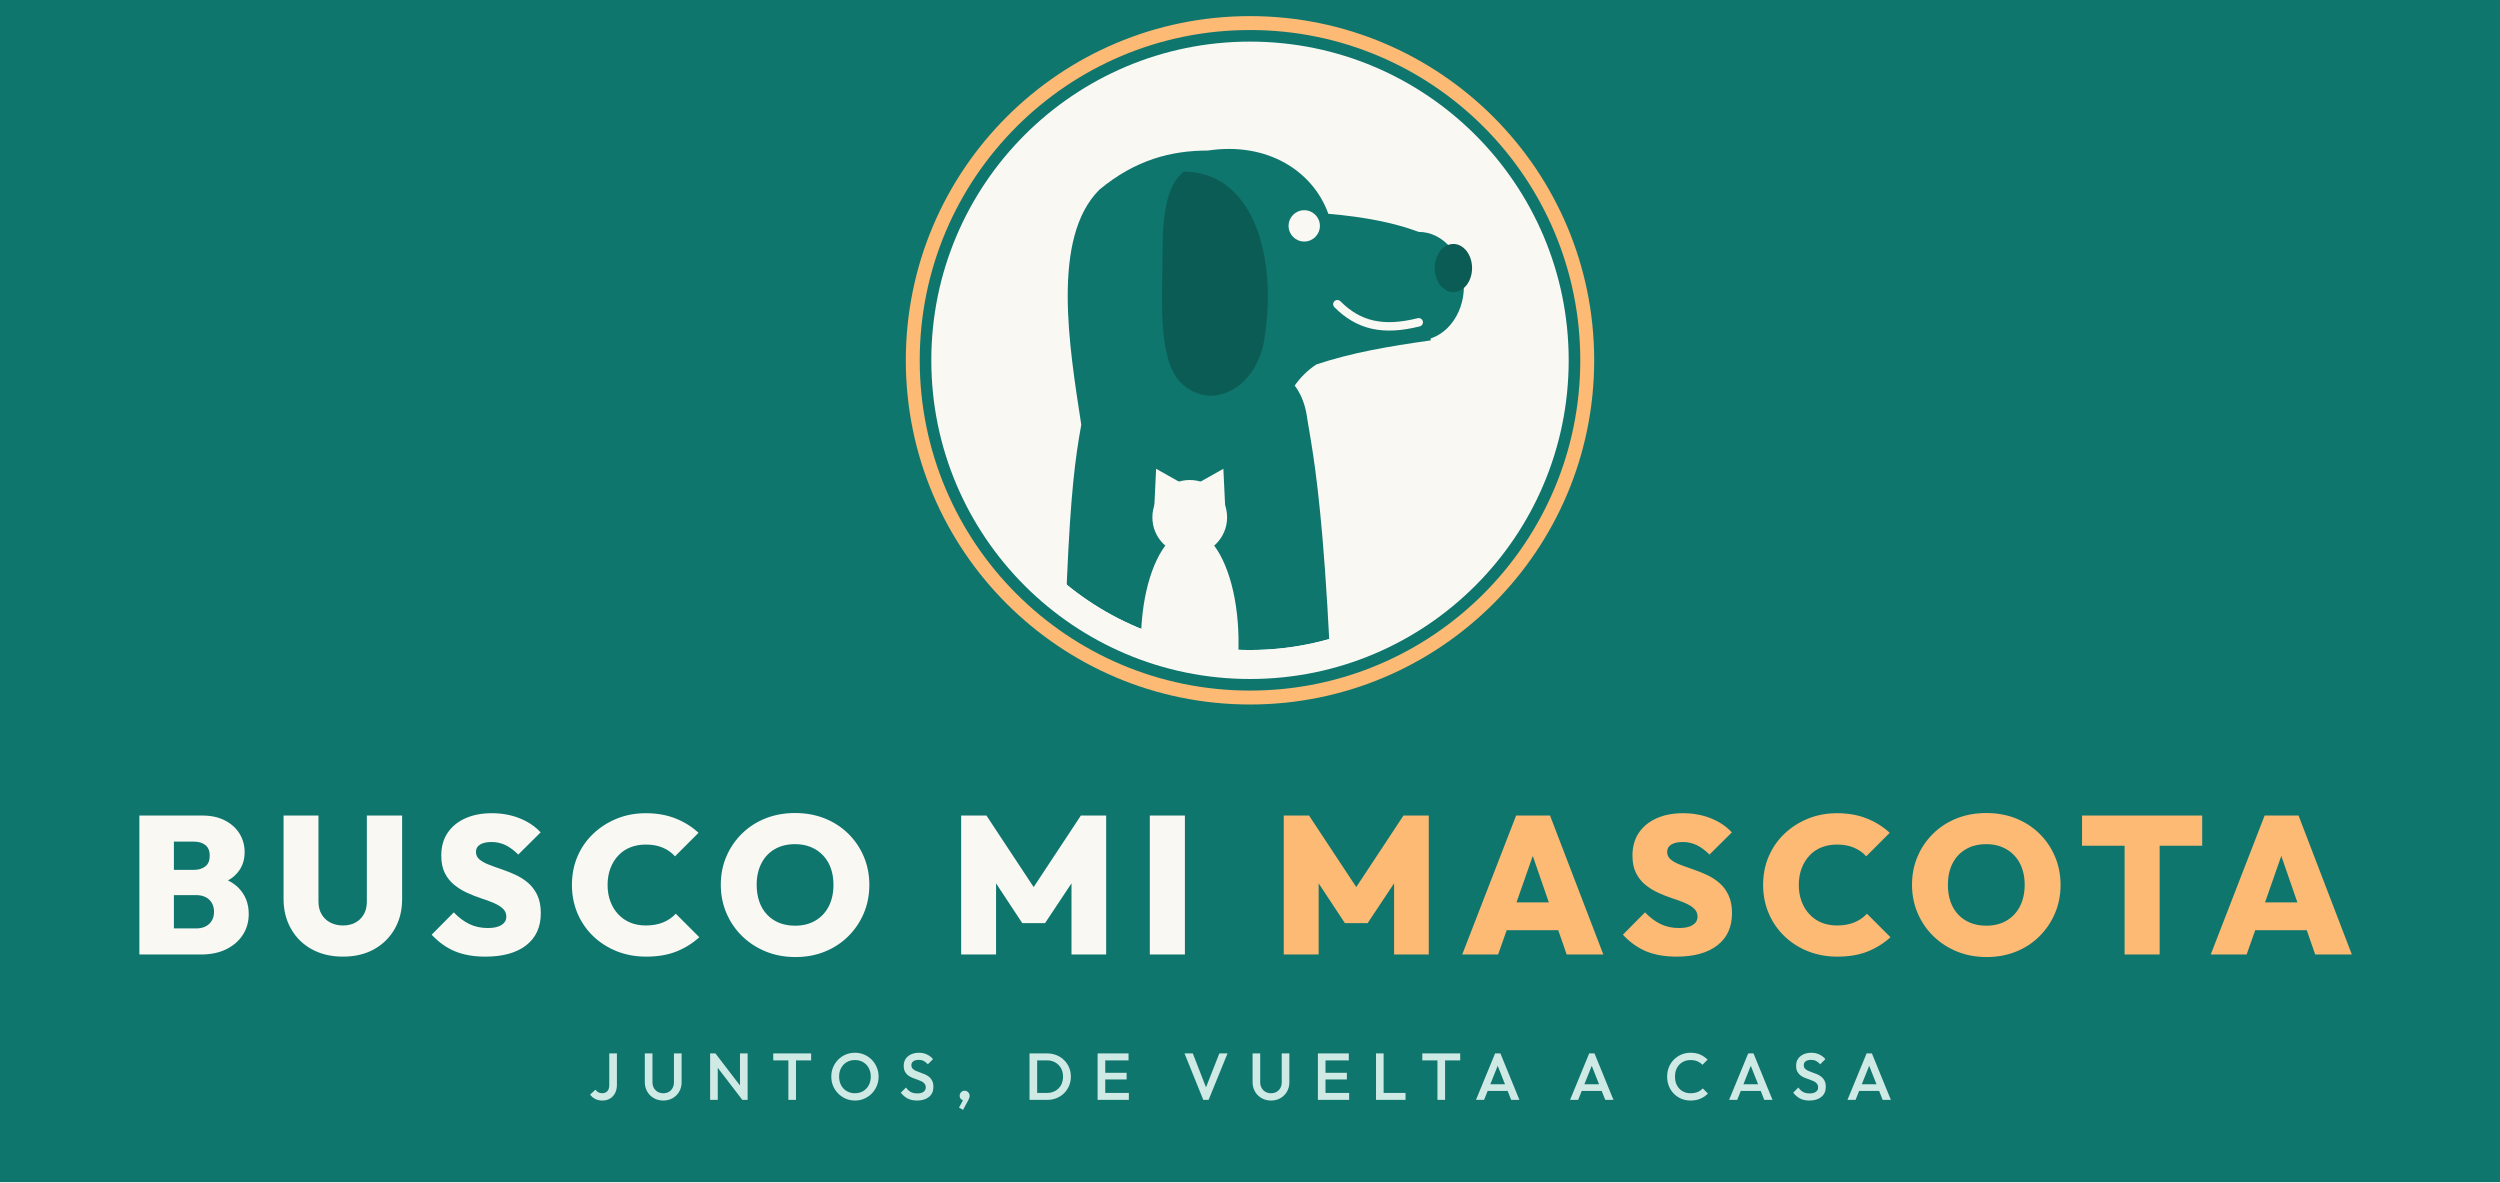
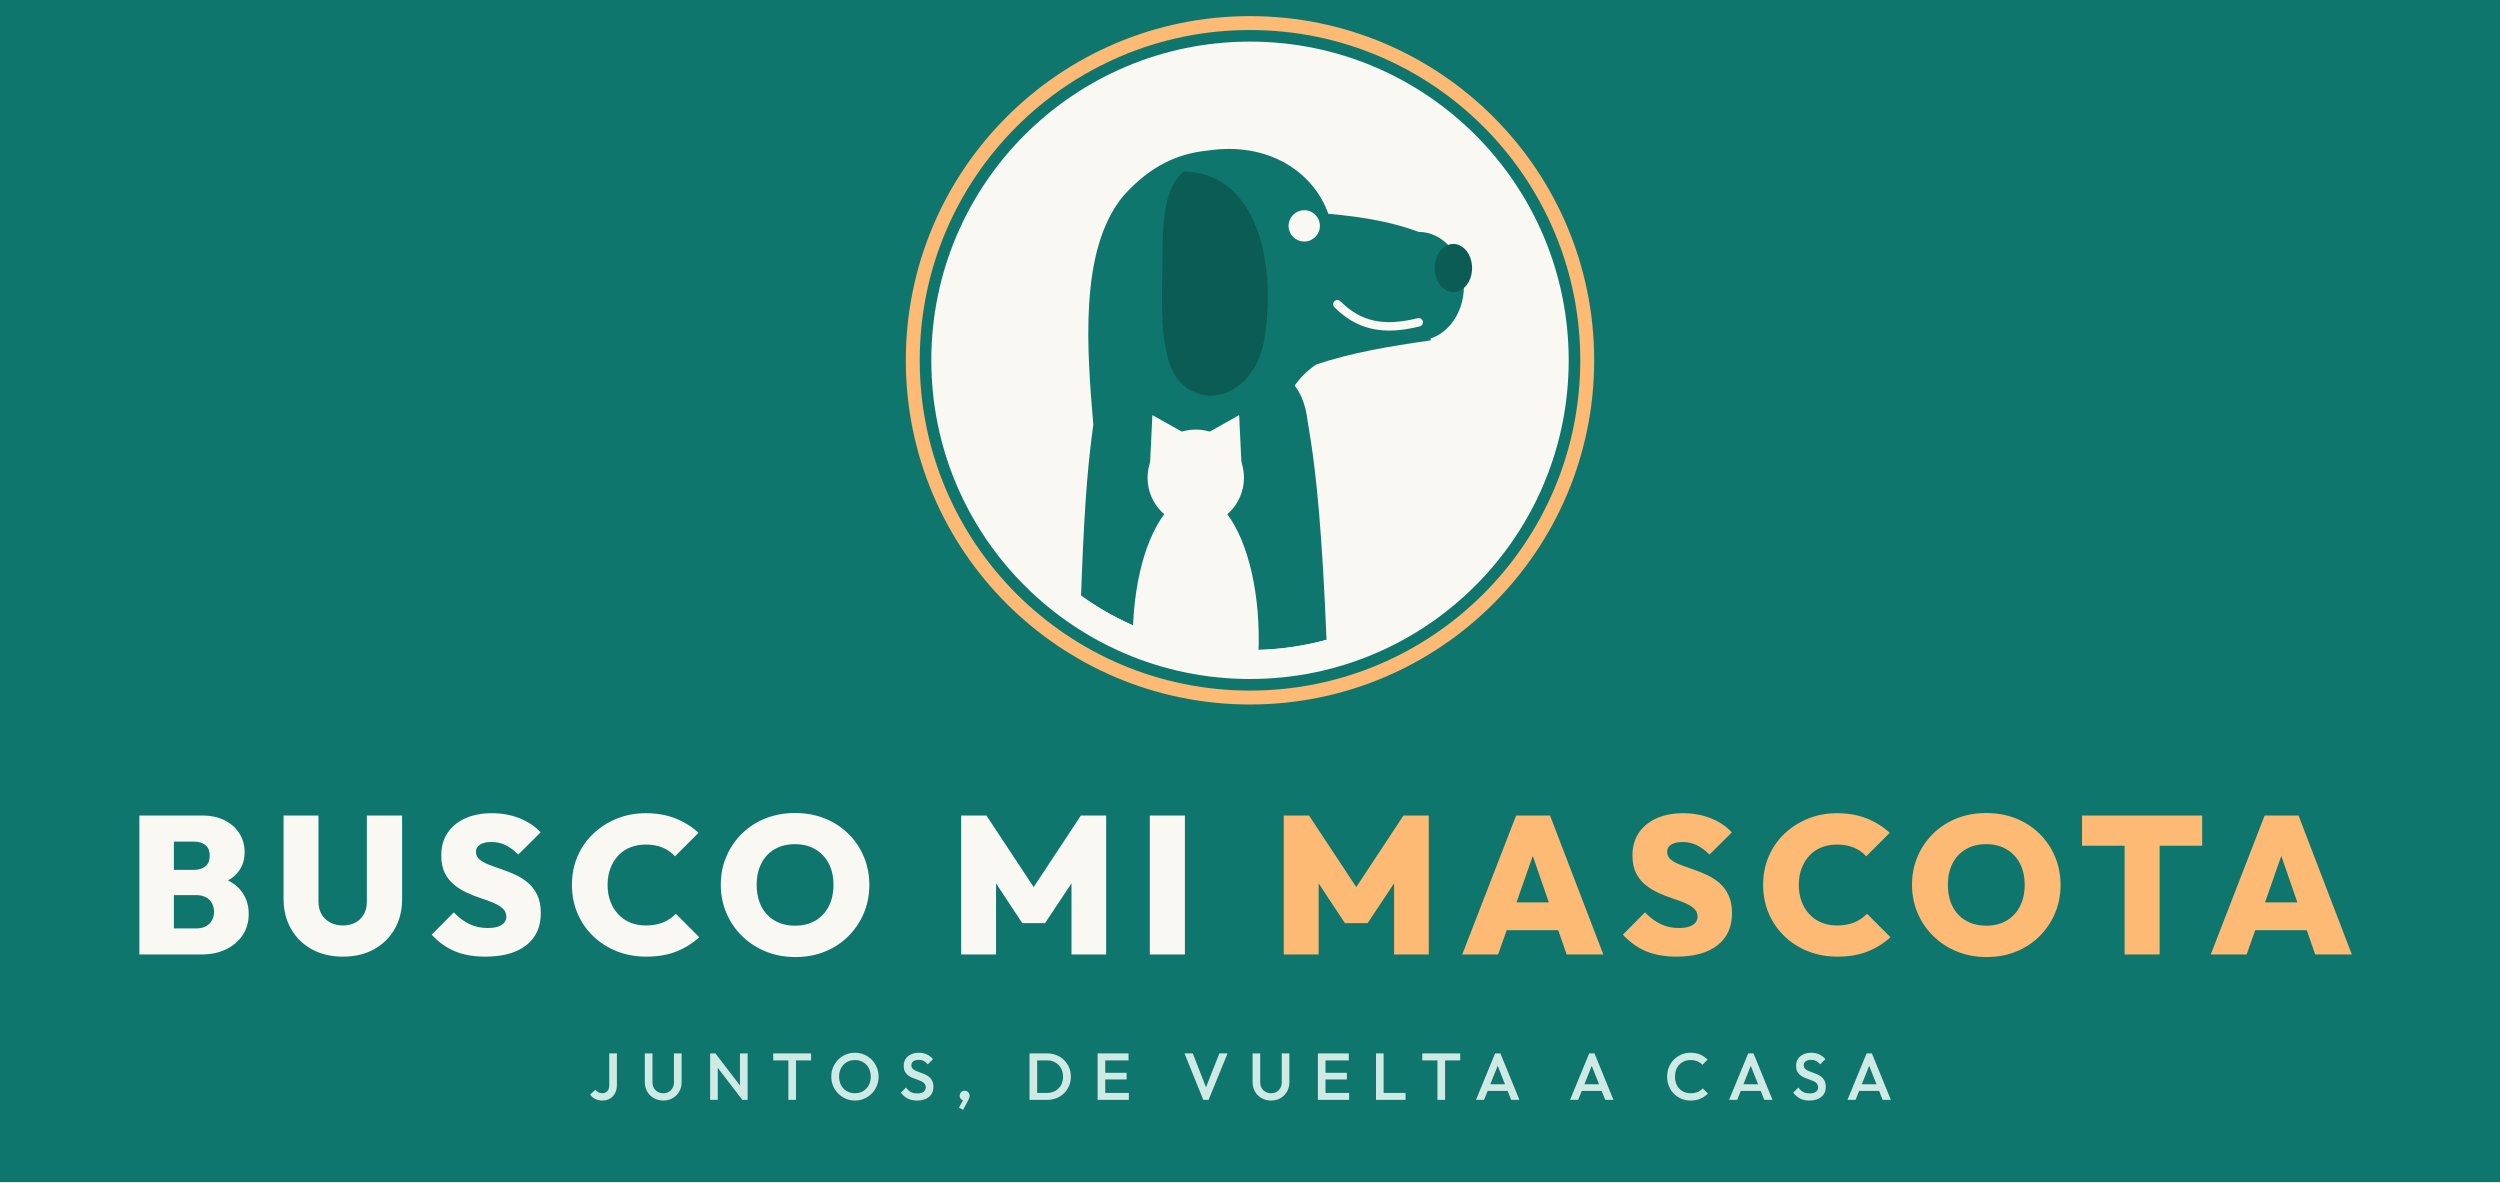
<svg xmlns="http://www.w3.org/2000/svg" viewBox="0 0 791 374" width="791" height="374" role="img" aria-label="Busco mi mascota. Juntos, de vuelta a casa">
  <rect width="791" height="374" fill="#0f766e" />
  <g transform="translate(285.5 4) scale(1.833333)">
    <defs>
      <mask id="k8" maskUnits="userSpaceOnUse" x="-20" y="-20" width="260" height="360">
        <rect x="-20" y="-20" width="260" height="360" fill="#fff" />
        <circle cx="130" cy="58" r="5.2" fill="#000" />
        <path d="M168 90 C156 93 148 91 141 84" fill="none" stroke="#000" stroke-width="2.8" stroke-linecap="round" />
-         <g transform="translate(92 200) scale(.62) translate(-30 -100)">
+         <g transform="translate(94 200) scale(.8) translate(-30 -100)">
          <g fill="#000">
            <circle cx="30" cy="27" r="20" />
            <path d="M11 22 L12 1 L28 10 Z" />
            <path d="M49 22 L48 1 L32 10 Z" />
            <path d="M17 42 C8 54 3 76 4 100 L56 100 C57 76 52 54 43 42 Z" />
          </g>
        </g>
      </mask>
      <clipPath id="k9">
        <circle cx="60" cy="60" r="50" />
      </clipPath>
    </defs>
    <circle cx="60" cy="60" r="55" fill="#faf8f3" />
    <circle cx="60" cy="60" r="58.2" fill="none" stroke="#fdba74" stroke-width="2.4" />
    <g clip-path="url(#k9)">
      <g transform="translate(60 68) scale(.52) translate(-112 -118)">
        <g mask="url(#k8)">
          <g fill="#0f766e">
-             <path d="M56 124 C52 98 46 62 62 46 C74 36 86 33 98 33 C118 30 133 40 138 54 C150 55 160 57 168 60 L172 96 C158 98 146 100 134 104 C128 108 124 114 122 122 L100 134 Z" />
+             <path d="M60 124 C58 100 55 66 70 48 C79 38 88 34 98 33 C118 30 133 40 138 54 C150 55 160 57 168 60 L172 96 C158 98 146 100 134 104 C128 108 124 114 122 122 L100 134 Z" />
            <ellipse cx="168" cy="78" rx="15" ry="18" />
-             <path d="M56 124 C52 146 50 170 48 330 L142 330 C140 168 134 140 131 122 C130 114 126 108 120 106 L100 96 Z" />
+             <path d="M60 124 C57 146 55 170 53 330 L140 330 C139 168 134 140 131 122 C130 114 126 108 120 106 L100 96 Z" />
            <ellipse cx="179.5" cy="72" rx="6.2" ry="8" fill="#0c5c56" />
            <path fill="#0c5c56" d="M90 40 C112 40 121 66 117 94 C115 112 99 120 89 110 C81 102 83 80 83 66 C83 52 85 44 90 40 Z" />
          </g>
        </g>
      </g>
    </g>
  </g>
  <path fill="#faf8f3" d="M63.63 302L44.1 302L44.1 258.04L64.07 258.04Q68.16 258.04 71.17 259.59Q74.17 261.14 75.78 263.75Q77.4 266.35 77.4 269.64L77.4 269.64Q77.4 274.04 74.42 276.89L74.42 276.89Q73.43 277.88 72.13 278.56L72.13 278.56Q73.99 279.49 75.35 280.8L75.35 280.8Q78.7 284.14 78.7 289.17L78.7 289.17Q78.7 292.89 76.84 295.77Q74.98 298.65 71.6 300.33Q68.22 302 63.63 302L63.63 302M62.08 283.21L55.02 283.21L55.02 293.75L62.08 293.75Q64.69 293.75 66.21 292.3Q67.72 290.84 67.72 288.48L67.72 288.48Q67.72 286.93 67.04 285.73Q66.36 284.52 65.09 283.87Q63.82 283.21 62.08 283.21L62.08 283.21M61.4 266.29L55.02 266.29L55.02 275.22L61.4 275.22Q63.57 275.22 64.97 274.13Q66.36 273.05 66.36 270.75Q66.36 268.46 64.97 267.37Q63.57 266.29 61.4 266.29L61.4 266.29M108.51 302.68L108.51 302.68Q102.93 302.68 98.68 300.36Q94.43 298.03 92.08 293.88Q89.72 289.72 89.72 284.45L89.72 284.45L89.72 258.04L100.76 258.04L100.76 285.26Q100.76 287.62 101.78 289.32Q102.8 291.03 104.57 291.93Q106.34 292.82 108.51 292.82L108.51 292.82Q110.74 292.82 112.41 291.93Q114.09 291.03 115.08 289.35Q116.07 287.68 116.07 285.32L116.07 285.32L116.07 258.04L127.23 258.04L127.23 284.52Q127.23 289.79 124.88 293.91Q122.52 298.03 118.33 300.36Q114.15 302.68 108.51 302.68M153.57 302.68L153.57 302.68Q148.05 302.68 143.99 301.01Q139.93 299.33 136.58 295.74L136.58 295.74L143.58 288.67Q145.88 291.09 148.48 292.36Q151.09 293.63 154.37 293.63L154.37 293.63Q157.16 293.63 158.68 292.67Q160.2 291.71 160.2 290.03L160.2 290.03Q160.2 288.48 159.08 287.46Q157.97 286.44 156.14 285.66Q154.31 284.89 152.11 284.18Q149.91 283.46 147.71 282.44Q145.51 281.42 143.68 279.93Q141.85 278.44 140.73 276.21Q139.62 273.98 139.62 270.69L139.62 270.69Q139.62 266.47 141.63 263.5Q143.65 260.52 147.24 258.91Q150.84 257.3 155.61 257.3L155.61 257.3Q160.39 257.3 164.42 258.91Q168.45 260.52 171.05 263.37L171.05 263.37L163.98 270.38Q162 268.4 159.95 267.4Q157.91 266.41 155.49 266.41L155.49 266.41Q153.19 266.41 151.89 267.22Q150.59 268.02 150.59 269.51L150.59 269.51Q150.59 271 151.71 271.93Q152.82 272.86 154.65 273.57Q156.48 274.29 158.68 275.03Q160.88 275.77 163.05 276.77Q165.22 277.76 167.05 279.31Q168.88 280.86 170 283.21Q171.11 285.57 171.11 288.92L171.11 288.92Q171.11 295.49 166.49 299.09Q161.88 302.68 153.57 302.68M204.46 302.68L204.46 302.68Q199.43 302.68 195.16 300.98Q190.88 299.27 187.68 296.2Q184.49 293.13 182.72 288.98Q180.96 284.83 180.96 279.99L180.96 279.99Q180.96 275.09 182.72 270.97Q184.49 266.85 187.68 263.81Q190.88 260.77 195.12 259.03Q199.37 257.3 204.33 257.3L204.33 257.3Q209.54 257.3 213.69 258.94Q217.85 260.58 221.01 263.5L221.01 263.5L213.57 270.94Q212.02 269.2 209.72 268.21Q207.43 267.22 204.33 267.22L204.33 267.22Q201.66 267.22 199.46 268.09Q197.26 268.95 195.65 270.66Q194.04 272.36 193.14 274.72Q192.24 277.08 192.24 279.99L192.24 279.99Q192.24 282.9 193.14 285.26Q194.04 287.62 195.65 289.32Q197.26 291.03 199.46 291.93Q201.66 292.82 204.33 292.82L204.33 292.82Q207.43 292.82 209.79 291.86Q212.14 290.9 213.82 289.1L213.82 289.1L221.26 296.54Q218.03 299.46 213.97 301.07Q209.91 302.68 204.46 302.68M251.69 302.81L251.69 302.81Q246.6 302.81 242.32 301.07Q238.05 299.33 234.85 296.23Q231.66 293.13 229.86 288.95Q228.06 284.76 228.06 279.93L228.06 279.93Q228.06 275.09 229.83 270.97Q231.6 266.85 234.76 263.75Q237.92 260.65 242.2 258.94Q246.48 257.24 251.56 257.24L251.56 257.24Q256.64 257.24 260.92 258.94Q265.2 260.65 268.36 263.75Q271.53 266.85 273.29 271Q275.06 275.15 275.06 279.99L275.06 279.99Q275.06 284.83 273.29 288.98Q271.53 293.13 268.36 296.26Q265.2 299.4 260.95 301.1Q256.71 302.81 251.69 302.81M251.56 292.89L251.56 292.89Q255.28 292.89 258.01 291.27Q260.74 289.66 262.23 286.75Q263.71 283.83 263.71 279.93L263.71 279.93Q263.71 277.08 262.88 274.72Q262.04 272.36 260.43 270.66Q258.81 268.95 256.58 268.02Q254.35 267.09 251.56 267.09L251.56 267.09Q247.84 267.09 245.11 268.68Q242.39 270.26 240.9 273.17Q239.41 276.08 239.41 279.93L239.41 279.93Q239.41 282.9 240.25 285.29Q241.08 287.68 242.7 289.38Q244.31 291.09 246.54 291.99Q248.77 292.89 251.56 292.89M315.15 302L304.11 302L304.11 258.04L312.11 258.04L327.05 280.67L341.99 258.04L349.99 258.04L349.99 302L339.02 302L339.02 279.49L330.65 292.08L323.45 292.08L315.15 279.49L315.15 302M374.9 302L363.8 302L363.8 258.04L374.9 258.04L374.9 302" />
  <path fill="#fdba74" d="M417.22 302L406.18 302L406.18 258.04L414.18 258.04L429.12 280.67L444.06 258.04L452.06 258.04L452.06 302L441.09 302L441.09 279.49L432.72 292.08L425.53 292.08L417.22 279.49L417.22 302M474 302L462.65 302L479.7 258.04L490.43 258.04L507.29 302L495.7 302L493.03 294.31L476.72 294.31L474 302M479.82 285.51L490.05 285.51L484.97 270.81L479.82 285.51M530.46 302.68L530.46 302.68Q524.95 302.68 520.88 301.01Q516.82 299.33 513.48 295.74L513.48 295.74L520.48 288.67Q522.78 291.09 525.38 292.36Q527.98 293.63 531.27 293.63L531.27 293.63Q534.06 293.63 535.58 292.67Q537.1 291.71 537.1 290.03L537.1 290.03Q537.1 288.48 535.98 287.46Q534.87 286.44 533.04 285.66Q531.21 284.89 529.01 284.18Q526.81 283.46 524.6 282.44Q522.4 281.42 520.57 279.93Q518.75 278.44 517.63 276.21Q516.51 273.98 516.51 270.69L516.51 270.69Q516.51 266.47 518.53 263.5Q520.54 260.52 524.14 258.91Q527.74 257.3 532.51 257.3L532.51 257.3Q537.28 257.3 541.31 258.91Q545.34 260.52 547.95 263.37L547.95 263.37L540.88 270.38Q538.9 268.4 536.85 267.4Q534.8 266.41 532.39 266.41L532.39 266.41Q530.09 266.41 528.79 267.22Q527.49 268.02 527.49 269.51L527.49 269.51Q527.49 271 528.6 271.93Q529.72 272.86 531.55 273.57Q533.38 274.29 535.58 275.03Q537.78 275.77 539.95 276.77Q542.12 277.76 543.95 279.31Q545.78 280.86 546.89 283.21Q548.01 285.57 548.01 288.92L548.01 288.92Q548.01 295.49 543.39 299.09Q538.77 302.68 530.46 302.68M581.35 302.68L581.35 302.68Q576.33 302.68 572.05 300.98Q567.77 299.27 564.58 296.2Q561.39 293.13 559.62 288.98Q557.85 284.83 557.85 279.99L557.85 279.99Q557.85 275.09 559.62 270.97Q561.39 266.85 564.58 263.81Q567.77 260.77 572.02 259.03Q576.27 257.3 581.23 257.3L581.23 257.3Q586.44 257.3 590.59 258.94Q594.74 260.58 597.91 263.5L597.91 263.5L590.47 270.94Q588.92 269.2 586.62 268.21Q584.33 267.22 581.23 267.22L581.23 267.22Q578.56 267.22 576.36 268.09Q574.16 268.95 572.55 270.66Q570.94 272.36 570.04 274.72Q569.14 277.08 569.14 279.99L569.14 279.99Q569.14 282.9 570.04 285.26Q570.94 287.62 572.55 289.32Q574.16 291.03 576.36 291.93Q578.56 292.82 581.23 292.82L581.23 292.82Q584.33 292.82 586.68 291.86Q589.04 290.9 590.71 289.1L590.71 289.1L598.15 296.54Q594.93 299.46 590.87 301.07Q586.81 302.68 581.35 302.68M628.58 302.81L628.58 302.81Q623.5 302.81 619.22 301.07Q614.94 299.33 611.75 296.23Q608.56 293.13 606.76 288.95Q604.96 284.76 604.96 279.93L604.96 279.93Q604.96 275.09 606.73 270.97Q608.49 266.85 611.66 263.75Q614.82 260.65 619.1 258.94Q623.37 257.24 628.46 257.24L628.46 257.24Q633.54 257.24 637.82 258.94Q642.1 260.65 645.26 263.75Q648.42 266.85 650.19 271Q651.96 275.15 651.96 279.99L651.96 279.99Q651.96 284.83 650.19 288.98Q648.42 293.13 645.26 296.26Q642.1 299.4 637.85 301.1Q633.6 302.81 628.58 302.81M628.46 292.89L628.46 292.89Q632.18 292.89 634.91 291.27Q637.63 289.66 639.12 286.75Q640.61 283.83 640.61 279.93L640.61 279.93Q640.61 277.08 639.77 274.72Q638.94 272.36 637.32 270.66Q635.71 268.95 633.48 268.02Q631.25 267.09 628.46 267.09L628.46 267.09Q624.74 267.09 622.01 268.68Q619.28 270.26 617.79 273.17Q616.31 276.08 616.31 279.93L616.31 279.93Q616.31 282.9 617.14 285.29Q617.98 287.68 619.59 289.38Q621.2 291.09 623.44 291.99Q625.67 292.89 628.46 292.89M683.31 302L672.22 302L672.22 267.59L658.76 267.59L658.76 258.04L696.77 258.04L696.77 267.59L683.31 267.59L683.31 302M710.83 302L699.48 302L716.53 258.04L727.26 258.04L744.12 302L732.53 302L729.86 294.31L713.56 294.31L710.83 302M716.66 285.51L726.89 285.51L721.8 270.81L716.66 285.51" />
  <path fill="#cfe9e5" d="M190.59 348.21L190.59 348.21Q189.31 348.21 188.31 347.7Q187.31 347.18 186.71 346.32L186.71 346.32L188.41 344.77Q188.76 345.31 189.31 345.61Q189.86 345.9 190.51 345.9L190.51 345.9Q191.22 345.9 191.72 345.61Q192.23 345.31 192.5 344.77Q192.77 344.22 192.77 343.46L192.77 343.46L192.77 333.3L195.19 333.3L195.19 343.27Q195.19 344.75 194.61 345.86Q194.03 346.97 193.01 347.59Q191.98 348.21 190.59 348.21M209.86 348.21L209.86 348.21Q208.2 348.21 206.88 347.45Q205.56 346.7 204.79 345.39Q204.02 344.07 204.02 342.41L204.02 342.41L204.02 333.3L206.44 333.3L206.44 342.39Q206.44 343.46 206.89 344.25Q207.34 345.04 208.12 345.47Q208.9 345.9 209.86 345.9L209.86 345.9Q210.85 345.9 211.61 345.47Q212.36 345.04 212.8 344.25Q213.24 343.46 213.24 342.41L213.24 342.41L213.24 333.3L215.66 333.3L215.66 342.44Q215.66 344.09 214.9 345.4Q214.15 346.7 212.84 347.45Q211.54 348.21 209.86 348.21M227.1 348L224.68 348L224.68 333.3L226.36 333.3L234.13 343.44L234.13 333.3L236.55 333.3L236.55 348L234.87 348L227.1 337.86L227.1 348M251.85 348L249.44 348L249.44 335.5L244.65 335.5L244.65 333.3L256.64 333.3L256.64 335.5L251.85 335.5L251.85 348M270.53 348.21L270.53 348.21Q268.96 348.21 267.59 347.62Q266.23 347.03 265.2 345.99Q264.17 344.95 263.59 343.58Q263.02 342.2 263.02 340.63L263.02 340.63Q263.02 339.05 263.59 337.69Q264.17 336.32 265.19 335.28Q266.21 334.25 267.56 333.67Q268.92 333.09 270.49 333.09L270.49 333.09Q272.07 333.09 273.42 333.67Q274.78 334.25 275.81 335.28Q276.83 336.32 277.41 337.7Q277.99 339.07 277.99 340.65L277.99 340.65Q277.99 342.23 277.41 343.6Q276.83 344.98 275.82 346Q274.8 347.03 273.44 347.62Q272.09 348.21 270.53 348.21M270.49 345.9L270.49 345.9Q271.98 345.9 273.11 345.23Q274.23 344.56 274.87 343.37Q275.51 342.18 275.51 340.63L275.51 340.63Q275.51 339.47 275.14 338.52Q274.78 337.56 274.1 336.86Q273.43 336.16 272.52 335.78Q271.61 335.4 270.49 335.4L270.49 335.4Q269.02 335.4 267.9 336.06Q266.78 336.72 266.14 337.9Q265.49 339.07 265.49 340.63L265.49 340.63Q265.49 341.78 265.86 342.76Q266.23 343.74 266.89 344.43Q267.55 345.12 268.48 345.51Q269.4 345.9 270.49 345.9M290.16 348.21L290.16 348.21Q288.42 348.21 287.2 347.58Q285.98 346.95 285.02 345.73L285.02 345.73L286.66 344.09Q287.27 344.98 288.11 345.47Q288.95 345.96 290.25 345.96L290.25 345.96Q291.47 345.96 292.19 345.46Q292.91 344.95 292.91 344.07L292.91 344.07Q292.91 343.34 292.54 342.88Q292.16 342.41 291.54 342.11Q290.92 341.81 290.17 341.56Q289.43 341.32 288.68 341.02Q287.94 340.71 287.32 340.25Q286.7 339.79 286.32 339.05Q285.94 338.32 285.94 337.19L285.94 337.19Q285.94 335.88 286.58 334.97Q287.22 334.06 288.32 333.57Q289.41 333.09 290.75 333.09L290.75 333.09Q292.2 333.09 293.35 333.66Q294.49 334.22 295.2 335.11L295.2 335.11L293.57 336.74Q292.94 336.03 292.25 335.68Q291.57 335.34 290.69 335.34L290.69 335.34Q289.6 335.34 288.98 335.78Q288.36 336.22 288.36 337.02L288.36 337.02Q288.36 337.69 288.74 338.1Q289.11 338.51 289.73 338.79Q290.35 339.07 291.1 339.33Q291.84 339.58 292.59 339.89Q293.33 340.21 293.95 340.7Q294.57 341.2 294.95 341.97Q295.33 342.75 295.33 343.93L295.33 343.93Q295.33 345.9 293.93 347.06Q292.54 348.21 290.16 348.21M304.71 351.15L303.43 350.46L304.67 348.13Q304.33 348.04 304.06 347.75L304.06 347.75Q303.64 347.35 303.64 346.72L303.64 346.72Q303.64 346.05 304.09 345.57Q304.54 345.1 305.21 345.1L305.21 345.1Q305.84 345.1 306.32 345.57Q306.79 346.05 306.79 346.72L306.79 346.72Q306.79 346.99 306.67 347.36Q306.56 347.73 306.26 348.29L306.26 348.29L304.71 351.15M331.37 348L325.74 348L325.74 333.3L331.33 333.3Q332.92 333.3 334.29 333.86Q335.65 334.41 336.67 335.41Q337.69 336.41 338.26 337.74Q338.82 339.07 338.82 340.65L338.82 340.65Q338.82 342.2 338.26 343.55Q337.69 344.89 336.68 345.89Q335.67 346.89 334.31 347.44Q332.94 348 331.37 348L331.37 348M331.26 335.5L328.16 335.5L328.16 345.8L331.26 345.8Q332.78 345.8 333.92 345.14Q335.06 344.49 335.71 343.33Q336.35 342.16 336.35 340.63L336.35 340.63Q336.35 339.12 335.69 337.96Q335.04 336.81 333.9 336.16Q332.75 335.5 331.26 335.5L331.26 335.5M357.17 348L347.28 348L347.28 333.3L357.07 333.3L357.07 335.5L349.7 335.5L349.7 339.43L356.46 339.43L356.46 341.55L349.7 341.55L349.7 345.8L357.17 345.8L357.17 348M382.4 348L380.72 348L374.78 333.3L377.4 333.3L381.58 344.03L385.8 333.3L388.39 333.3L382.4 348M402.16 348.21L402.16 348.21Q400.5 348.21 399.17 347.45Q397.85 346.7 397.09 345.39Q396.32 344.07 396.32 342.41L396.32 342.41L396.32 333.3L398.73 333.3L398.73 342.39Q398.73 343.46 399.19 344.25Q399.64 345.04 400.41 345.47Q401.19 345.9 402.16 345.9L402.16 345.9Q403.14 345.9 403.9 345.47Q404.66 345.04 405.1 344.25Q405.54 343.46 405.54 342.41L405.54 342.41L405.54 333.3L407.95 333.3L407.95 342.44Q407.95 344.09 407.2 345.4Q406.44 346.7 405.14 347.45Q403.84 348.21 402.16 348.21M426.87 348L416.98 348L416.98 333.3L426.76 333.3L426.76 335.5L419.39 335.5L419.39 339.43L426.15 339.43L426.15 341.55L419.39 341.55L419.39 345.8L426.87 345.8L426.87 348M444.71 348L435.37 348L435.37 333.3L437.78 333.3L437.78 345.8L444.71 345.8L444.71 348M457.22 348L454.81 348L454.81 335.5L450.02 335.5L450.02 333.3L462.01 333.3L462.01 335.5L457.22 335.5L457.22 348M469.56 348L467 348L473.05 333.3L474.73 333.3L480.74 348L478.13 348L477.02 345.17L470.7 345.17L469.56 348M471.54 343.06L476.18 343.06L473.87 337.21L471.54 343.06M499.33 348L496.77 348L502.82 333.3L504.5 333.3L510.5 348L507.9 348L506.78 345.17L500.46 345.17L499.33 348M501.3 343.06L505.94 343.06L503.63 337.21L501.3 343.06M534.89 348.21L534.89 348.21Q533.3 348.21 531.94 347.63Q530.59 347.06 529.58 346.02Q528.57 344.98 528.02 343.6Q527.48 342.23 527.48 340.65L527.48 340.65Q527.48 339.07 528.02 337.7Q528.57 336.32 529.58 335.3Q530.59 334.27 531.94 333.68Q533.3 333.09 534.89 333.09L534.89 333.09Q536.68 333.09 537.98 333.68Q539.28 334.27 540.29 335.27L540.29 335.27L538.65 336.91Q538 336.2 537.07 335.8Q536.13 335.4 534.89 335.4L534.89 335.4Q533.8 335.4 532.9 335.78Q531.99 336.16 531.33 336.86Q530.67 337.56 530.31 338.53Q529.96 339.5 529.96 340.65L529.96 340.65Q529.96 341.81 530.31 342.77Q530.67 343.74 531.33 344.44Q531.99 345.14 532.9 345.52Q533.8 345.9 534.89 345.9L534.89 345.9Q536.24 345.9 537.17 345.49Q538.1 345.08 538.76 344.37L538.76 344.37L540.39 346Q539.39 347.03 538.02 347.62Q536.66 348.21 534.89 348.21M549.65 348L547.09 348L553.13 333.3L554.81 333.3L560.82 348L558.22 348L557.1 345.17L550.78 345.17L549.65 348M551.62 343.06L556.26 343.06L553.95 337.21L551.62 343.06M572.51 348.21L572.51 348.21Q570.77 348.21 569.55 347.58Q568.33 346.95 567.37 345.73L567.37 345.73L569 344.09Q569.61 344.98 570.45 345.47Q571.29 345.96 572.6 345.96L572.6 345.96Q573.81 345.96 574.54 345.46Q575.26 344.95 575.26 344.07L575.26 344.07Q575.26 343.34 574.88 342.88Q574.51 342.41 573.89 342.11Q573.27 341.81 572.52 341.56Q571.78 341.32 571.03 341.02Q570.29 340.71 569.67 340.25Q569.05 339.79 568.67 339.05Q568.29 338.32 568.29 337.19L568.29 337.19Q568.29 335.88 568.93 334.97Q569.57 334.06 570.66 333.57Q571.76 333.09 573.1 333.09L573.1 333.09Q574.55 333.09 575.69 333.66Q576.84 334.22 577.55 335.11L577.55 335.11L575.91 336.74Q575.28 336.03 574.6 335.68Q573.92 335.34 573.04 335.34L573.04 335.34Q571.94 335.34 571.33 335.78Q570.71 336.22 570.71 337.02L570.71 337.02Q570.71 337.69 571.08 338.1Q571.46 338.51 572.08 338.79Q572.7 339.07 573.45 339.33Q574.19 339.58 574.94 339.89Q575.68 340.21 576.3 340.7Q576.92 341.2 577.3 341.97Q577.68 342.75 577.68 343.93L577.68 343.93Q577.68 345.9 576.28 347.06Q574.88 348.21 572.51 348.21M587.1 348L584.54 348L590.59 333.3L592.27 333.3L598.27 348L595.67 348L594.56 345.17L588.23 345.17L587.1 348M589.07 343.06L593.72 343.06L591.41 337.21L589.07 343.06" />
</svg>
